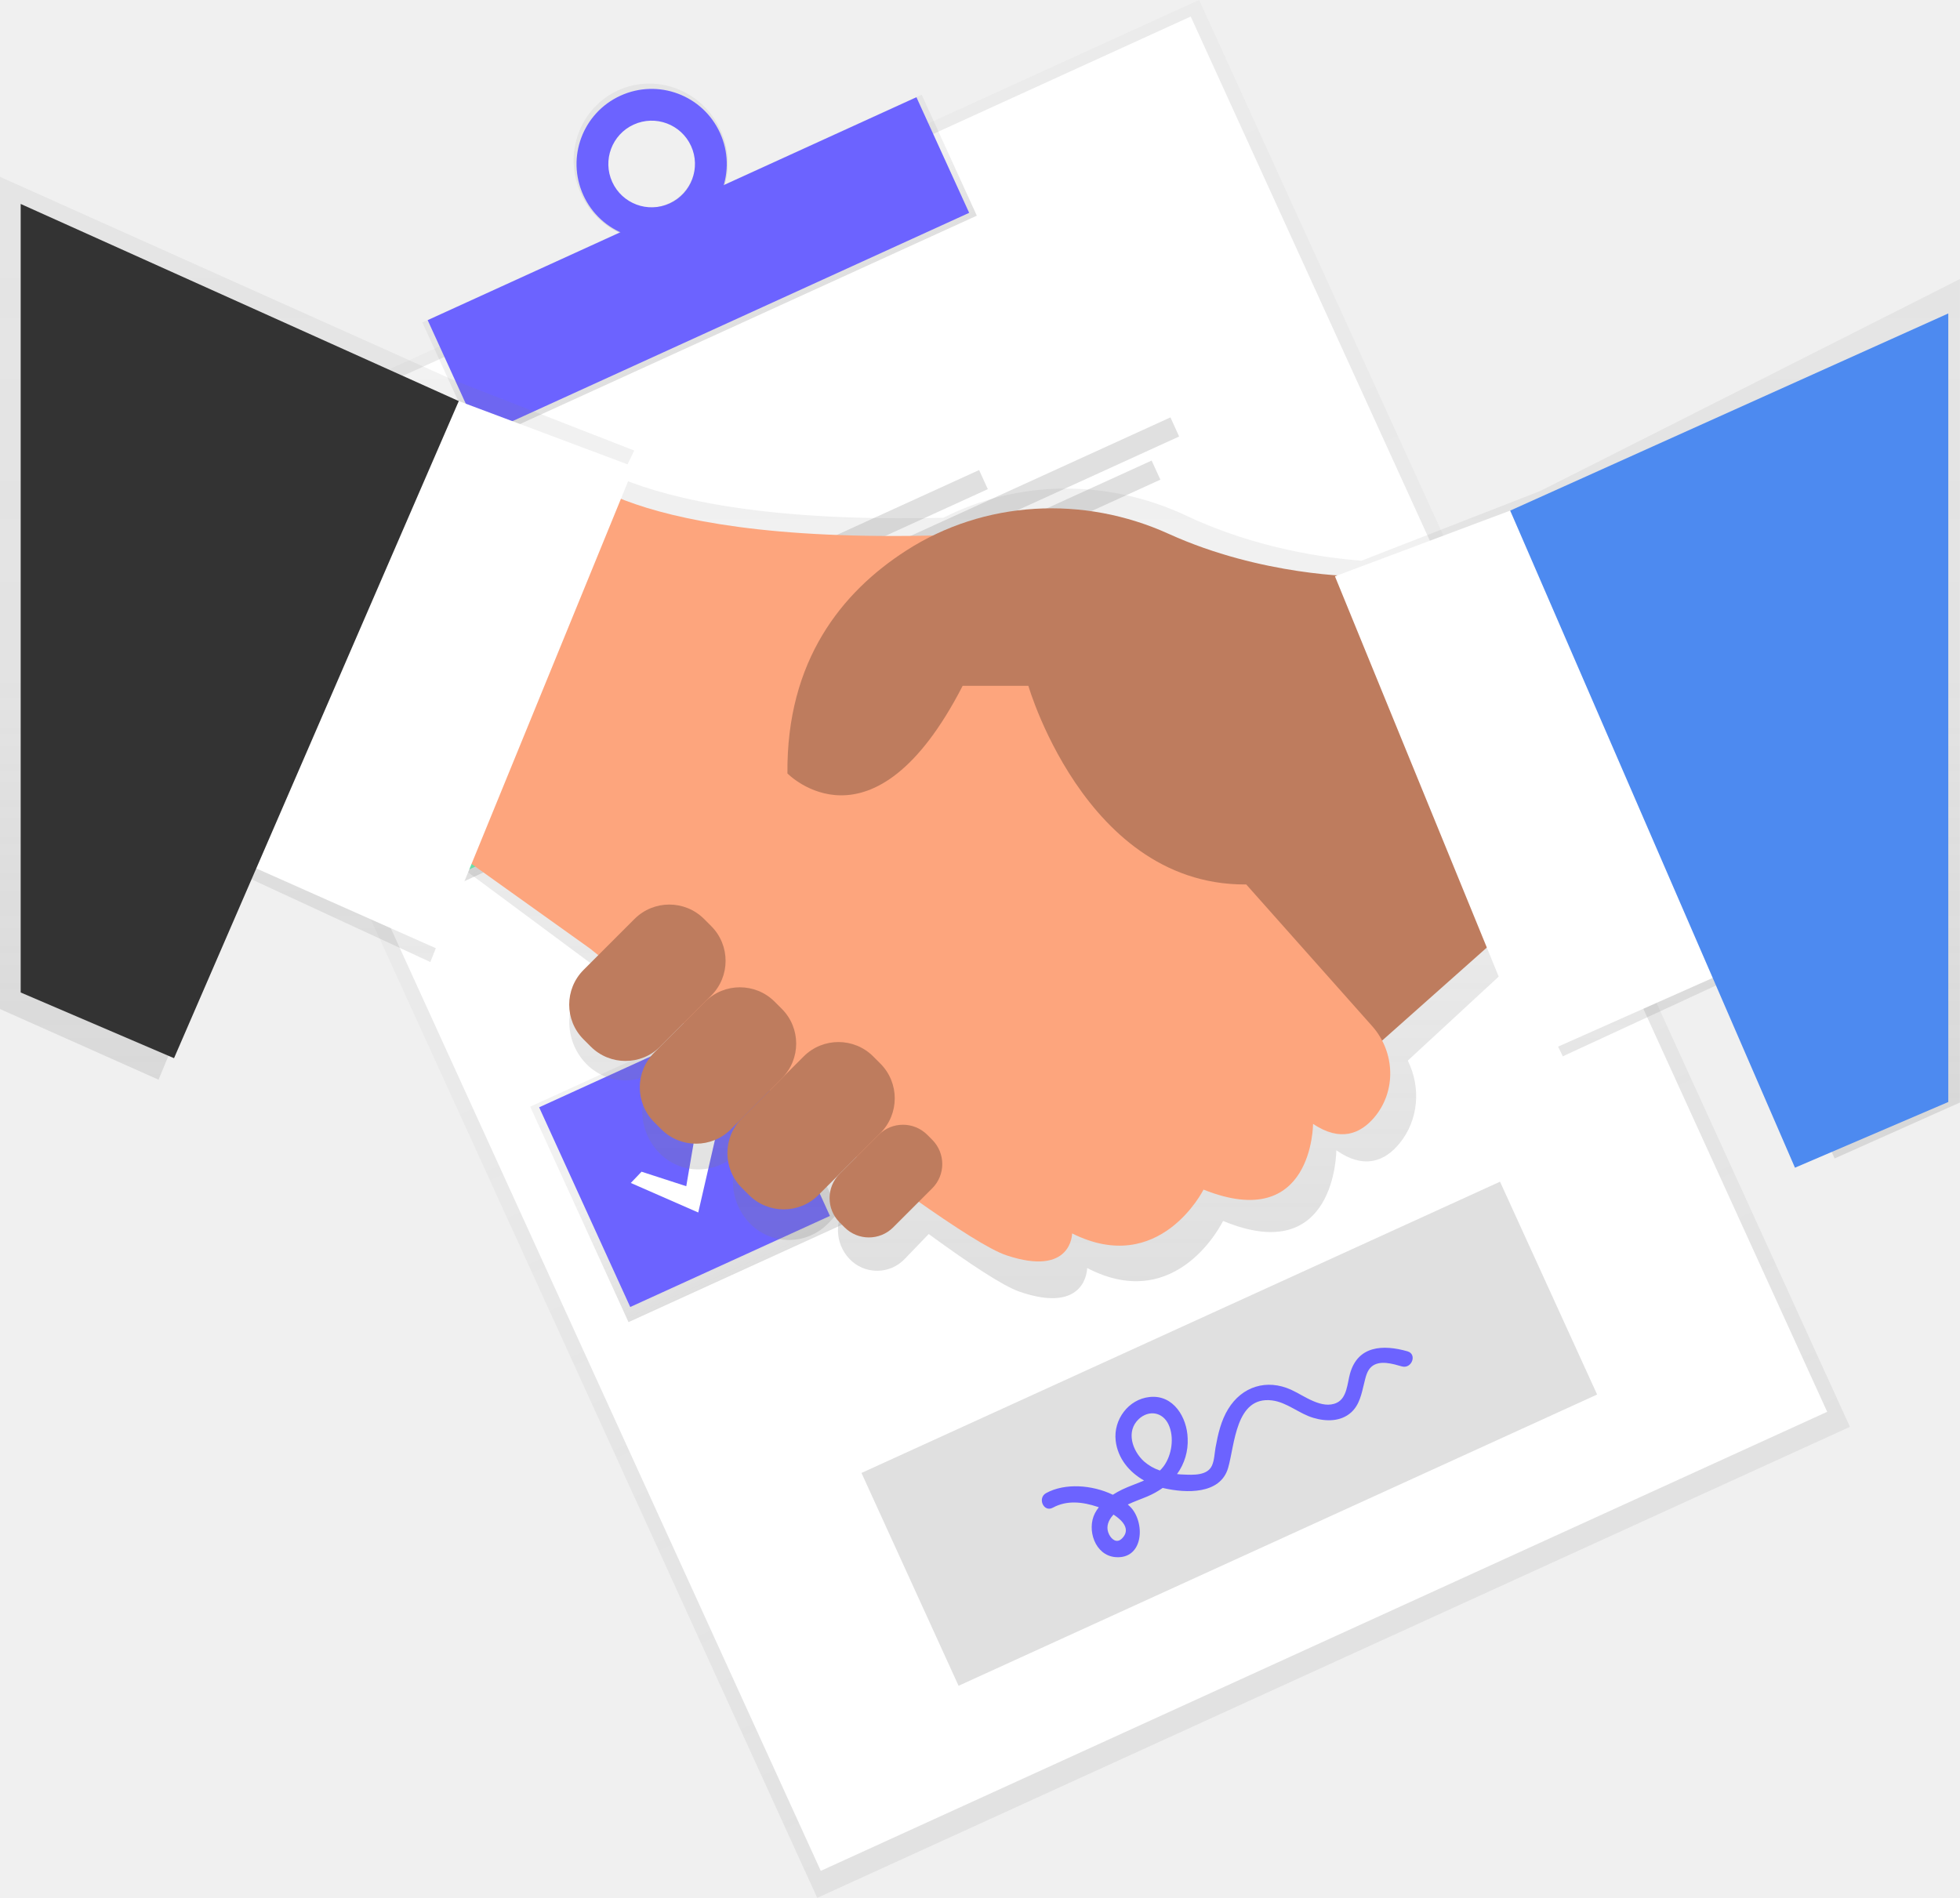
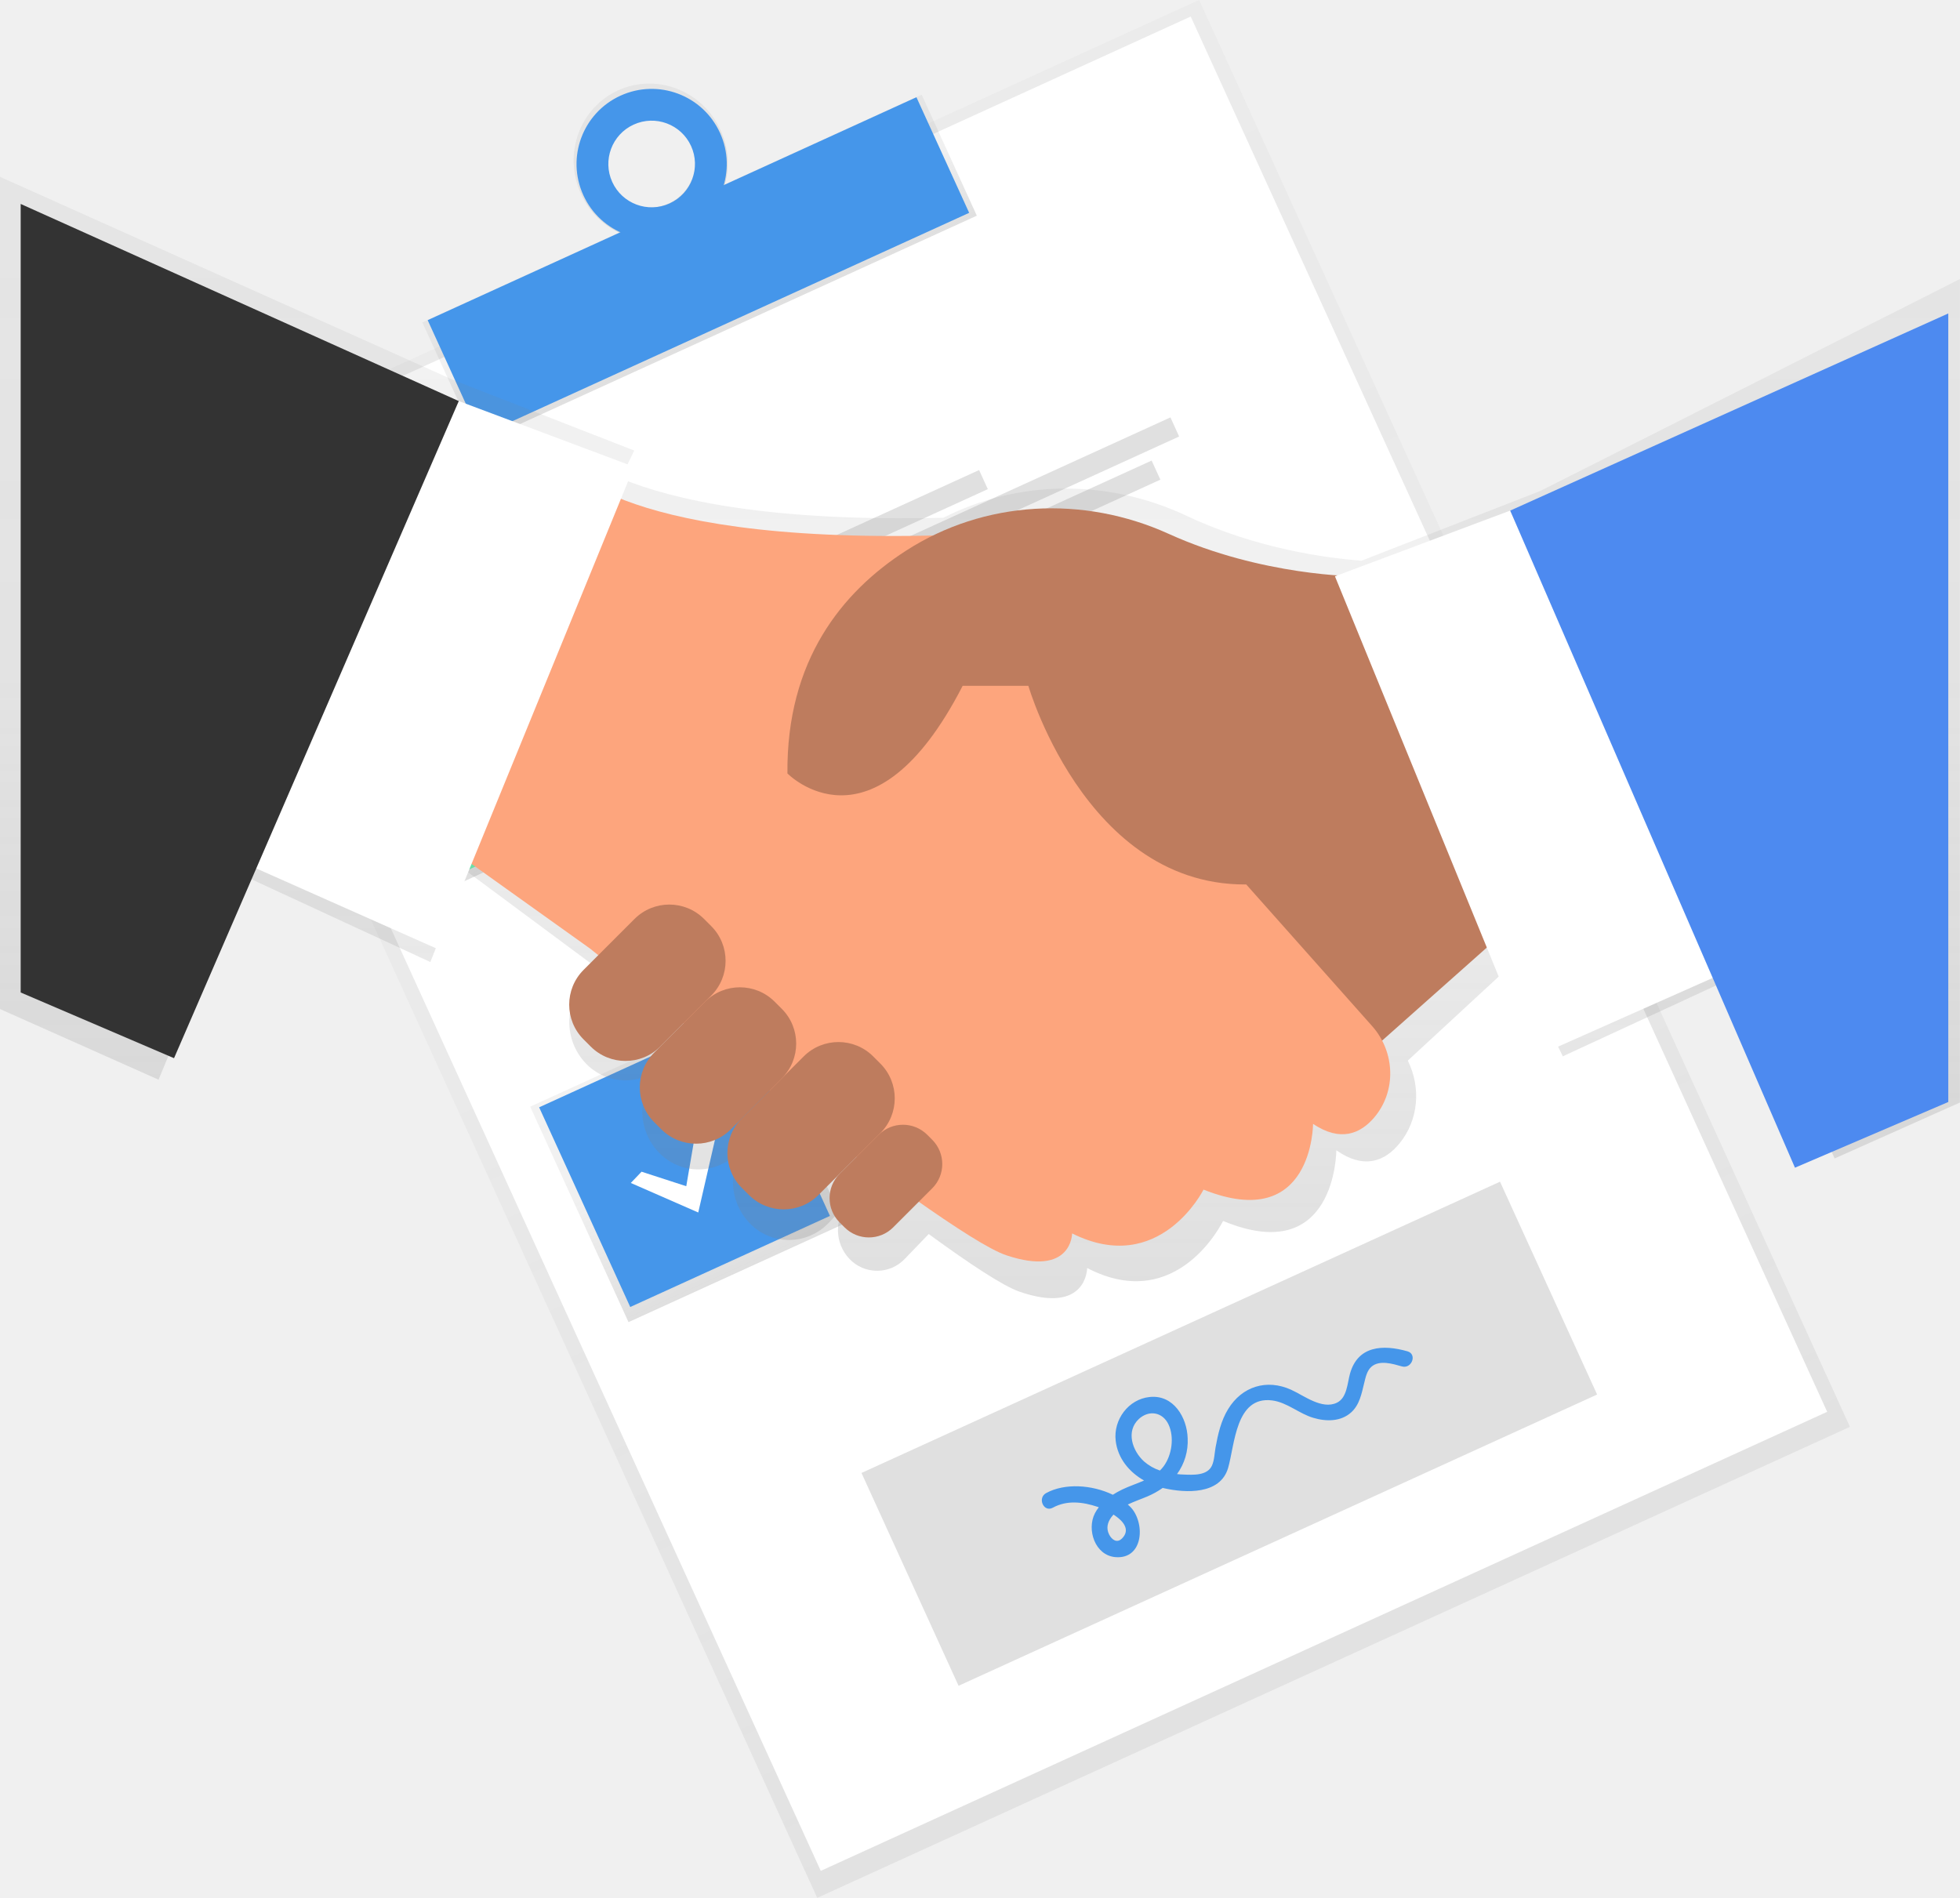
<svg xmlns="http://www.w3.org/2000/svg" xmlns:xlink="http://www.w3.org/1999/xlink" id="196ecc45-c3c6-4b7d-8685-374129418fe3" data-name="Layer 1" width="885" height="856.96" viewBox="0 0 885 856.96">
  <defs>
    <linearGradient id="431b905b-f630-4d26-9705-072736e3fa0a" x1="613.19" y1="813.7" x2="613.19" y2="105.57" gradientTransform="translate(-0.86 -10.23)" gradientUnits="userSpaceOnUse">
      <stop offset="0" stop-color="gray" stop-opacity="0.25" />
      <stop offset="0.54" stop-color="gray" stop-opacity="0.12" />
      <stop offset="1" stop-color="gray" stop-opacity="0.1" />
    </linearGradient>
    <linearGradient id="82c9264e-9b45-4df5-9d25-f7dacbcab158" x1="613.84" y1="152.52" x2="613.84" y2="92.5" gradientTransform="translate(-140.84 19.9)" xlink:href="#431b905b-f630-4d26-9705-072736e3fa0a" />
    <linearGradient id="e7f96ace-9b05-41bf-887d-5e87841d3793" x1="613.84" y1="104.78" x2="613.84" y2="33.84" gradientTransform="translate(-136.32 285.71) rotate(-24.52)" xlink:href="#431b905b-f630-4d26-9705-072736e3fa0a" />
    <linearGradient id="0e5c1f30-7912-44d8-85da-be3b7e04fbbd" x1="440.4" y1="329.87" x2="440.4" y2="222.94" gradientTransform="translate(-61.32 78.01)" xlink:href="#431b905b-f630-4d26-9705-072736e3fa0a" />
    <linearGradient id="f5898732-89b1-47b9-bad4-993f506fb52e" x1="440.76" y1="541.79" x2="440.76" y2="434.85" gradientTransform="translate(26.6 58.74)" xlink:href="#431b905b-f630-4d26-9705-072736e3fa0a" />
    <linearGradient id="f9eac279-a8ac-46d5-97b7-7547b98d8743" x1="440.4" y1="302" x2="440.4" y2="249.51" gradientTransform="translate(-293.43 264.79) rotate(-24.52)" xlink:href="#431b905b-f630-4d26-9705-072736e3fa0a" />
    <linearGradient id="56bc9504-3ea8-4a78-ad29-d599ef16b1a5" x1="599.62" y1="607.1" x2="599.62" y2="100.78" gradientTransform="matrix(1, 0, 0, 1, 0, 0)" xlink:href="#431b905b-f630-4d26-9705-072736e3fa0a" />
  </defs>
  <g opacity="0.5">
    <rect x="356.07" y="95.34" width="512.51" height="708.13" transform="translate(-288.4 273.74) rotate(-24.52)" fill="url(#431b905b-f630-4d26-9705-072736e3fa0a)" />
  </g>
  <rect x="361.51" y="100.79" width="499.47" height="692.48" transform="translate(-287.52 273.08) rotate(-24.52)" fill="#fff" />
  <rect x="349.12" y="112.4" width="247.78" height="60.02" transform="translate(-173.56 188.23) rotate(-24.52)" fill="url(#82c9264e-9b45-4df5-9d25-f7dacbcab158)" />
  <path d="M436.21,61.74c-17.4,7.94-24.92,28.82-16.79,46.64s28.83,25.83,46.23,17.89,24.92-28.82,16.79-46.64S453.61,53.8,436.21,61.74Zm23.21,50.88a20.47,20.47,0,1,1,9.69-26.91A20.23,20.23,0,0,1,459.42,112.63Z" transform="translate(-157.12 -20.92)" fill="url(#e7f96ace-9b05-41bf-887d-5e87841d3793)" />
-   <rect x="351.19" y="112.55" width="242.56" height="57.38" transform="translate(-173.12 187.91) rotate(-24.52)" fill="#6c63ff" />
-   <path d="M437.29,64.12a33.91,33.91,0,1,0,44.92,16.78A33.91,33.91,0,0,0,437.29,64.12Zm22.19,48.65a19.56,19.56,0,1,1,9.68-25.92A19.56,19.56,0,0,1,459.48,112.76Z" transform="translate(-157.12 -20.92)" fill="#6c63ff" />
+   <rect x="351.19" y="112.55" width="242.56" height="57.38" transform="translate(-173.12 187.91) rotate(-24.52)" fill="#4596ea" />
+   <path d="M437.29,64.12a33.91,33.91,0,1,0,44.92,16.78A33.91,33.91,0,0,0,437.29,64.12Zm22.19,48.65a19.56,19.56,0,1,1,9.68-25.92A19.56,19.56,0,0,1,459.48,112.76Z" transform="translate(-157.12 -20.92)" fill="#4596ea" />
  <rect x="325.61" y="300.95" width="106.94" height="106.94" transform="translate(-270.02 168.37) rotate(-24.52)" fill="url(#0e5c1f30-7912-44d8-85da-be3b7e04fbbd)" />
  <rect x="413.89" y="493.6" width="106.94" height="106.94" transform="translate(-342.01 222.39) rotate(-24.52)" fill="url(#f5898732-89b1-47b9-bad4-993f506fb52e)" />
  <rect x="329.52" y="304.86" width="99.11" height="99.11" transform="translate(-270.02 168.37) rotate(-24.52)" fill="#69f0ae" />
-   <rect x="416.66" y="495.88" width="99.11" height="99.11" transform="translate(-341.44 221.76) rotate(-24.52)" fill="#6c63ff" />
+   <rect x="416.66" y="495.88" width="99.11" height="99.11" transform="translate(-341.44 221.76) rotate(-24.52)" fill="#4596ea" />
  <rect x="471.46" y="260.92" width="135.85" height="9.48" transform="translate(-218.73 226.9) rotate(-24.52)" fill="#e0e0e0" />
  <rect x="473.37" y="255.5" width="224.31" height="9.48" transform="translate(-212.31 245.56) rotate(-24.52)" fill="#e0e0e0" />
  <rect x="479.98" y="271.71" width="208.51" height="9.48" transform="translate(-219.16 246.49) rotate(-24.52)" fill="#e0e0e0" />
  <rect x="558.6" y="451.95" width="135.85" height="9.48" transform="translate(-290.15 280.29) rotate(-24.52)" fill="#e0e0e0" />
  <rect x="560.51" y="446.52" width="224.31" height="9.48" transform="translate(-283.73 298.95) rotate(-24.52)" fill="#e0e0e0" />
  <rect x="567.12" y="462.74" width="208.51" height="9.48" transform="translate(-290.58 299.88) rotate(-24.52)" fill="#e0e0e0" />
  <polygon points="199.04 337.46 222.26 345 229.9 300.31 241.2 303.4 228.49 358.65 193.47 343.3 199.04 337.46" fill="url(#f9eac279-a8ac-46d5-97b7-7547b98d8743)" />
  <polygon points="202 336.87 222.19 343.42 228.83 304.56 238.65 307.25 227.6 355.29 197.15 341.95 202 336.87" fill="#fff" />
  <polygon points="289.68 529.08 309.87 535.63 316.51 496.77 326.33 499.46 315.28 547.5 284.83 534.16 289.68 529.08" fill="#fff" />
  <rect x="553.74" y="615.49" width="316.9" height="105.63" transform="translate(-370.25 334.93) rotate(-24.52)" fill="#e0e0e0" />
-   <path d="M792.63,631.1c-11.08-3.16-22.42-2.56-25.95,10.11-1.19,4.27-1.33,10.9-5.91,13.1-6.74,3.24-14.87-3.24-20.72-5.88-10.9-4.92-22.09-1.57-28.4,8.77-3.2,5.24-4.57,11.27-5.66,17.24-.47,2.59-.53,5.79-1.62,8.23-2.09,4.67-8.63,4.25-12.92,4.07-.94,0-1.9-.11-2.86-.21a25.33,25.33,0,0,0,4.8-16.13c-.28-9.47-6.43-19.83-17.18-18.67-9.63,1-16.41,10.3-15.33,19.71.92,8,6.13,14.2,12.81,18-3.28,1.45-6.78,2.58-9.88,4.08a41.43,41.43,0,0,0-4.21,2.35c-9.37-4.52-21.68-5.37-30.11-.76-4.08,2.23-1.1,8.86,3,6.61,6.42-3.51,13.5-2.63,20.21-.4l.56.2a18.06,18.06,0,0,0-1.75,2.71c-3.79,7.36,0,19,9.22,19.8,13,1.11,13.61-16.07,6.55-22.91-.3-.29-.6-.57-.92-.84,2.92-1.41,6.08-2.47,8.87-3.66a36.89,36.89,0,0,0,6.9-3.84l.5.13c9.93,2.25,25.43,2.95,29-9.08,3.06-10.44,3.35-32.61,19.85-30.56,6.73.83,12.25,6,18.65,7.87,5.73,1.71,12.36,1.78,17.06-2.44,3.88-3.48,4.75-8.62,5.94-13.42.61-2.48,1.21-5.44,3.23-7.21,3.65-3.19,9.68-1.31,13.75-.15C794.56,639.18,797.14,632.38,792.63,631.1Zm-129,84.59c-2.19,2.17-4.51.45-5.68-1.82-1.42-2.76-.81-5.48,1-7.91a13.74,13.74,0,0,1,.95-1.14C664.23,707.62,667.77,711.63,663.67,715.69Zm7.68-54c4.5-4.18,10.77-3.26,13.45,2.48s1.5,13.84-2.26,18.9a15.26,15.26,0,0,1-1.65,1.86,21.07,21.07,0,0,1-7.13-4.07C668.4,676.06,665.39,667.19,671.35,661.66Z" transform="translate(-157.12 -20.92)" fill="#6c63ff" />
+   <path d="M792.63,631.1c-11.08-3.16-22.42-2.56-25.95,10.11-1.19,4.27-1.33,10.9-5.91,13.1-6.74,3.24-14.87-3.24-20.72-5.88-10.9-4.92-22.09-1.57-28.4,8.77-3.2,5.24-4.57,11.27-5.66,17.24-.47,2.59-.53,5.79-1.62,8.23-2.09,4.67-8.63,4.25-12.92,4.07-.94,0-1.9-.11-2.86-.21a25.33,25.33,0,0,0,4.8-16.13c-.28-9.47-6.43-19.83-17.18-18.67-9.63,1-16.41,10.3-15.33,19.71.92,8,6.13,14.2,12.81,18-3.28,1.45-6.78,2.58-9.88,4.08a41.43,41.43,0,0,0-4.21,2.35c-9.37-4.52-21.68-5.37-30.11-.76-4.08,2.23-1.1,8.86,3,6.61,6.42-3.51,13.5-2.63,20.21-.4l.56.2a18.06,18.06,0,0,0-1.75,2.71c-3.79,7.36,0,19,9.22,19.8,13,1.11,13.61-16.07,6.55-22.91-.3-.29-.6-.57-.92-.84,2.92-1.41,6.08-2.47,8.87-3.66a36.89,36.89,0,0,0,6.9-3.84l.5.13c9.93,2.25,25.43,2.95,29-9.08,3.06-10.44,3.35-32.61,19.85-30.56,6.73.83,12.25,6,18.65,7.87,5.73,1.71,12.36,1.78,17.06-2.44,3.88-3.48,4.75-8.62,5.94-13.42.61-2.48,1.21-5.44,3.23-7.21,3.65-3.19,9.68-1.31,13.75-.15C794.56,639.18,797.14,632.38,792.63,631.1Zm-129,84.59c-2.19,2.17-4.51.45-5.68-1.82-1.42-2.76-.81-5.48,1-7.91a13.74,13.74,0,0,1,.95-1.14C664.23,707.62,667.77,711.63,663.67,715.69Zm7.68-54c4.5-4.18,10.77-3.26,13.45,2.48s1.5,13.84-2.26,18.9a15.26,15.26,0,0,1-1.65,1.86,21.07,21.07,0,0,1-7.13-4.07C668.4,676.06,665.39,667.19,671.35,661.66Z" transform="translate(-157.12 -20.92)" fill="#4596ea" />
  <path d="M852.6,242.63l-80.72,31.47c-15.18-1.13-47.12-5.25-78.82-20.2-35.29-16.64-75.72-16.6-110,.83-79,1.89-122.48-8.23-145.68-17.81l6.12-12.56-81.82-31.9L157.12,100.78V476.54l71.59,31.9,38.4-92.12,84.33,39,16.19-41.14L423,455.27l3.77,3.17-5.19,5.39a27.06,27.06,0,0,0,0,37.21h0a24.64,24.64,0,0,0,35.8,0l-2.84,3a27.06,27.06,0,0,0,0,37.21h0a24.64,24.64,0,0,0,35.8,0l16.4-17.05h0L495.48,535.9a27.06,27.06,0,0,0,0,37.21h0a24.64,24.64,0,0,0,35.8,0l16.19-16.83h0l-6.81,7.08a18.9,18.9,0,0,0,0,26,17.21,17.21,0,0,0,25,0l10.8-11.22c18.55,13.55,33.56,23.44,40.91,26C648,614.76,648,593.49,648,593.49c40.91,21.26,61.37-21.26,61.37-21.26,51.14,21.26,51.14-31.9,51.14-31.9,12.78,8.86,22,4.8,28.44-3,8.77-10.58,9.84-25.51,3.82-37.49l48.88-45.17,21.14,43.22,84.33-39,38.4,85.13,56.55-25.25V146.94Z" transform="translate(-157.12 -20.92)" fill="url(#56bc9504-3ea8-4a78-ad29-d599ef16b1a5)" />
  <polygon points="681.9 418.48 592.88 497.6 523.65 369.02 681.9 329.46 681.9 418.48" fill="#be7c5e" />
  <path d="M413.72,231.69s28.57,39.56,197.81,29.67l98.91,148.36,66.28,74.57c10.41,11.72,11,29.49.78,41.37-6.21,7.21-15.14,11-27.5,2.75,0,0,0,49.45-49.45,29.67,0,0-19.78,39.56-59.34,19.78,0,0,0,19.78-29.67,9.89S423.61,449.29,423.61,449.29l-69.23-49.45Z" transform="translate(-157.12 -20.92)" fill="#fda57d" />
  <path d="M769.78,281.15s-42.74,0-85-19.19c-38.43-17.43-83.18-15.21-118.64,7.67-28.9,18.65-53.94,49.53-53.47,100.53,0,0,38.46,39.56,79.12-39.56h29.67s28.57,98.91,108.8,89,98.91-19.78,98.91-19.78Z" transform="translate(-157.12 -20.92)" fill="#be7c5e" />
  <rect x="456.83" y="463.57" width="48.96" height="76.93" rx="22.21" ry="22.21" transform="translate(338.85 -214.21) rotate(45)" fill="#be7c5e" />
  <rect x="424.96" y="426.21" width="48.96" height="76.93" rx="22.21" ry="22.21" transform="translate(303.09 -202.62) rotate(45)" fill="#be7c5e" />
  <rect x="498.86" y="487.27" width="48.96" height="83.92" rx="22.21" ry="22.21" transform="translate(370.39 -235.97) rotate(45)" fill="#be7c5e" />
  <rect x="540.04" y="526.26" width="34.19" height="55.95" rx="15.51" ry="15.51" transform="translate(397.97 -252.54) rotate(45)" fill="#be7c5e" />
  <polygon points="780.8 438.26 691.79 477.82 602.77 260.23 681.9 230.56 780.8 438.26" fill="#fff" />
  <polygon points="108.25 388.81 197.26 428.37 286.28 210.78 207.15 181.1 108.25 388.81" fill="#fff" />
  <polygon points="9.34 92.09 207.15 181.1 78.58 477.82 9.34 448.15 9.34 92.09" fill="#333" />
  <polygon points="879.71 141.54 681.9 230.56 810.48 527.27 879.71 497.6 879.71 141.54" fill="#4d8af0" />
</svg>
